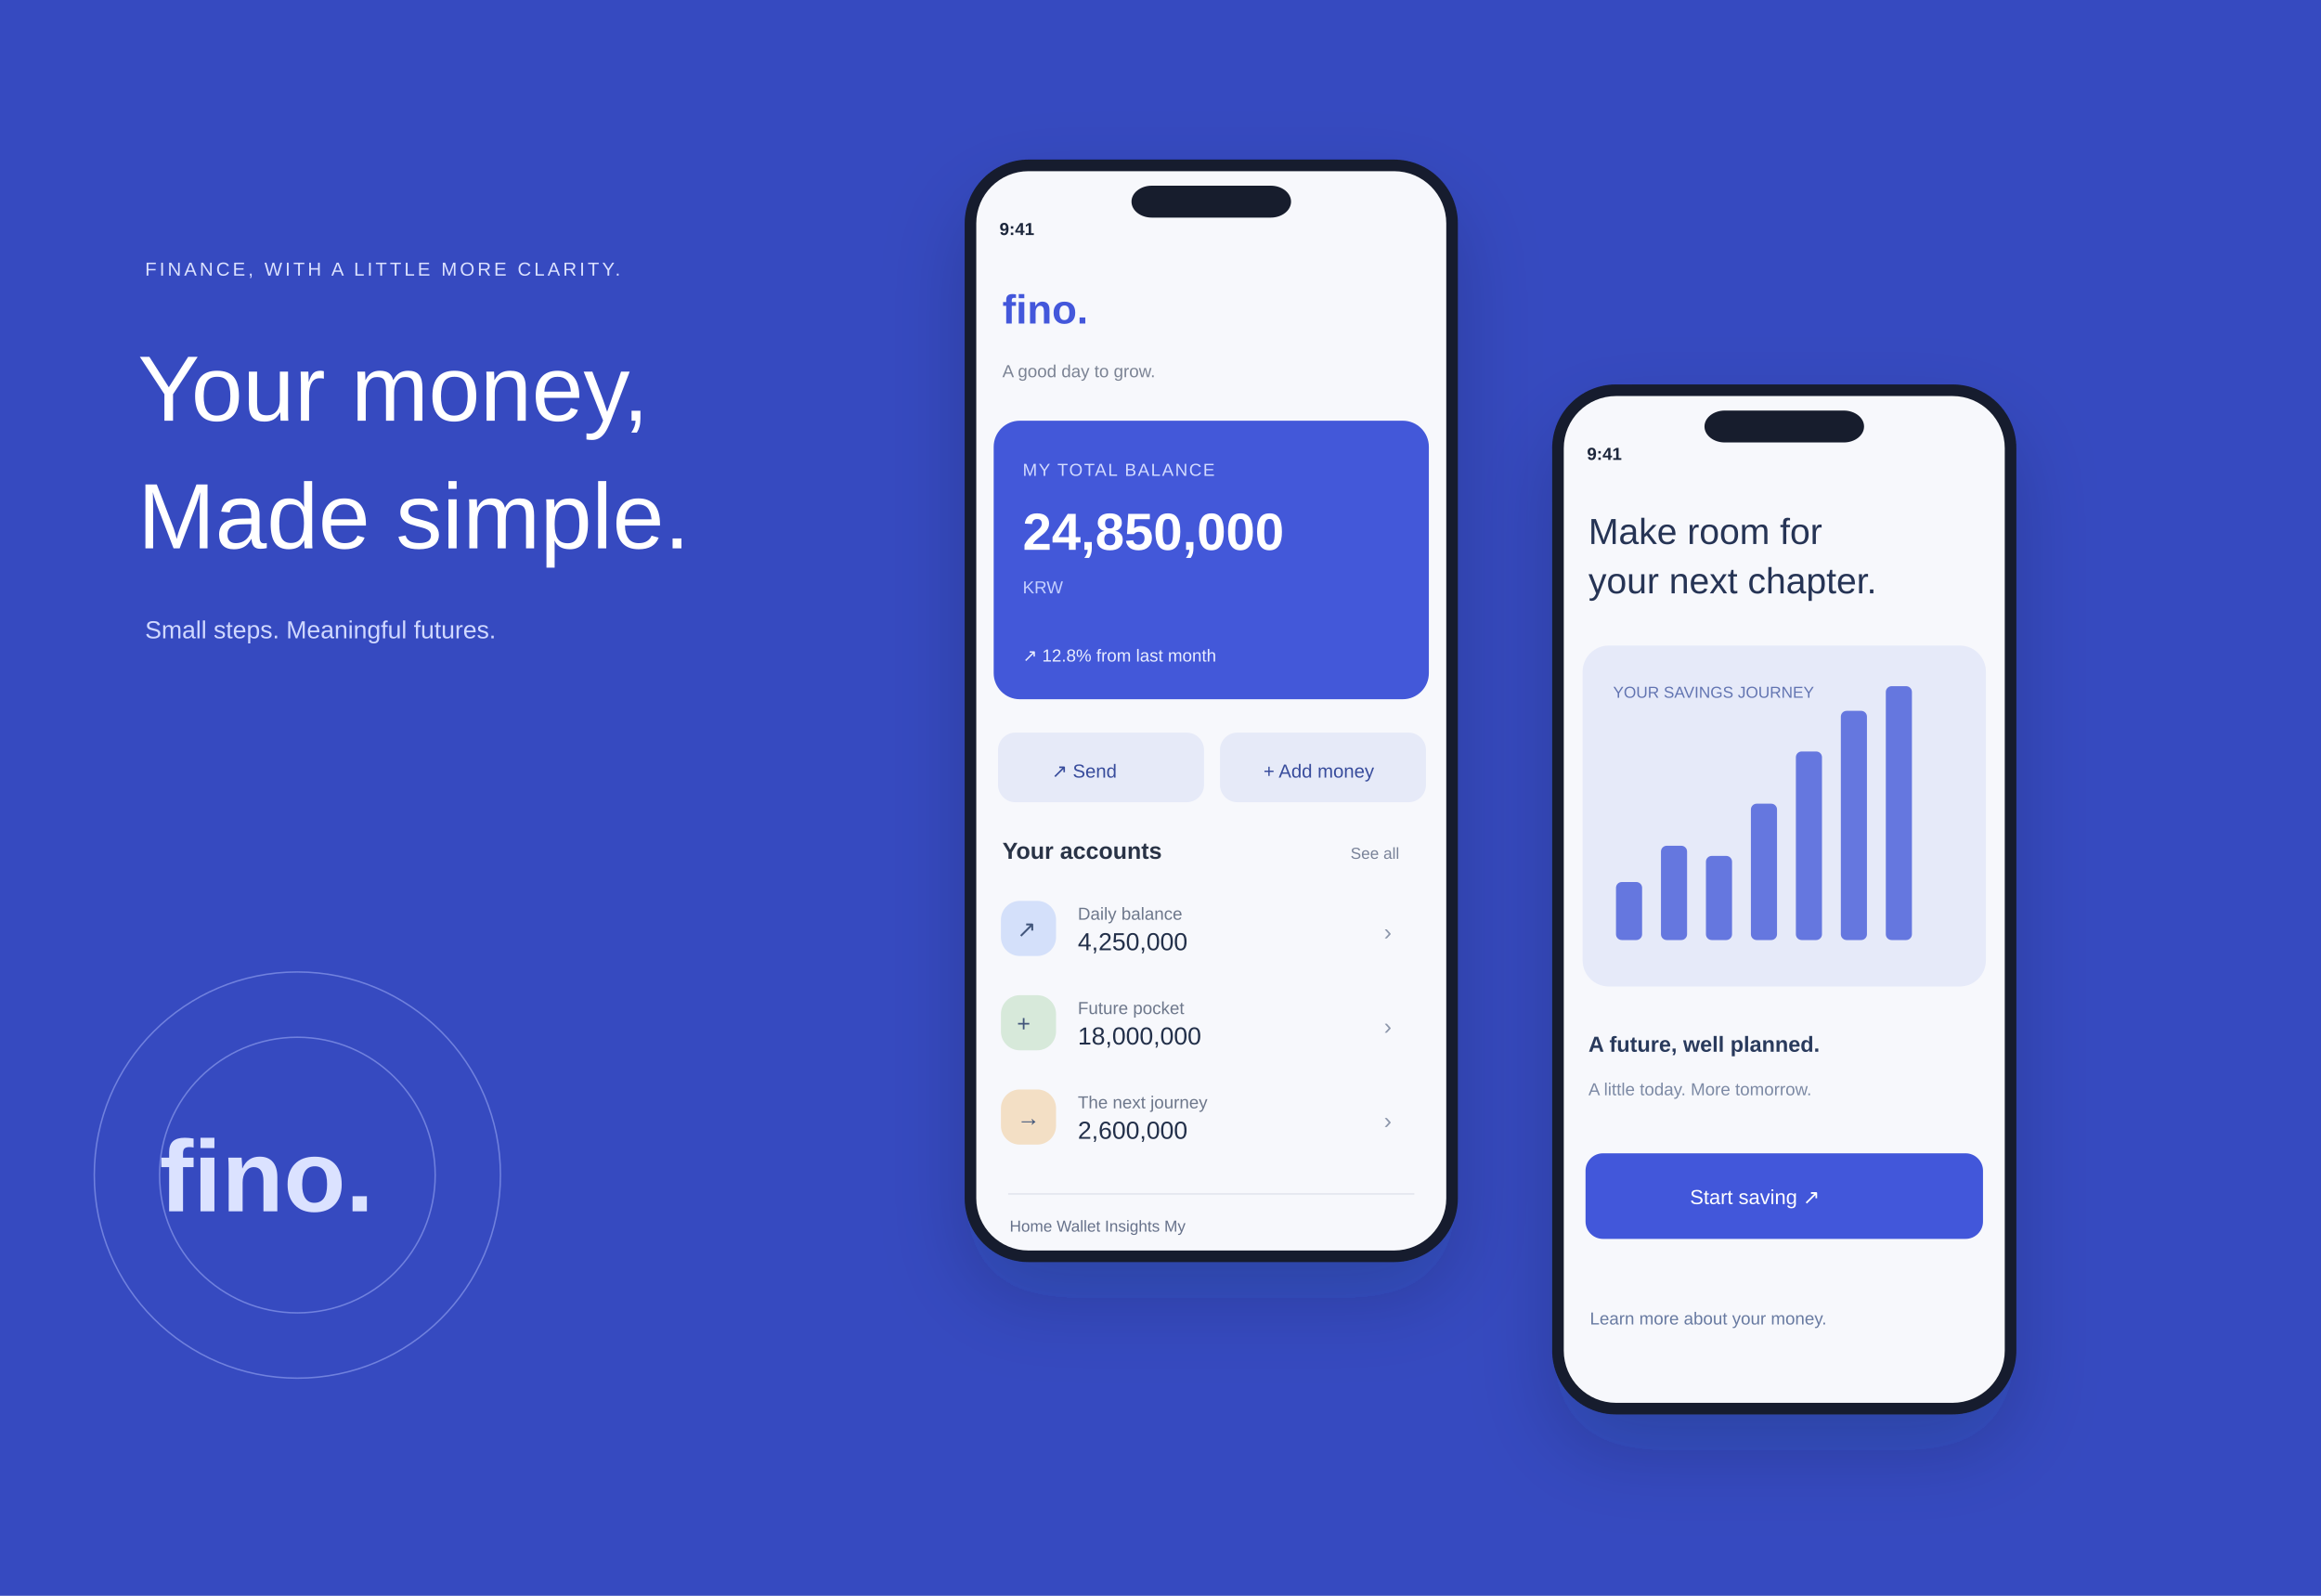
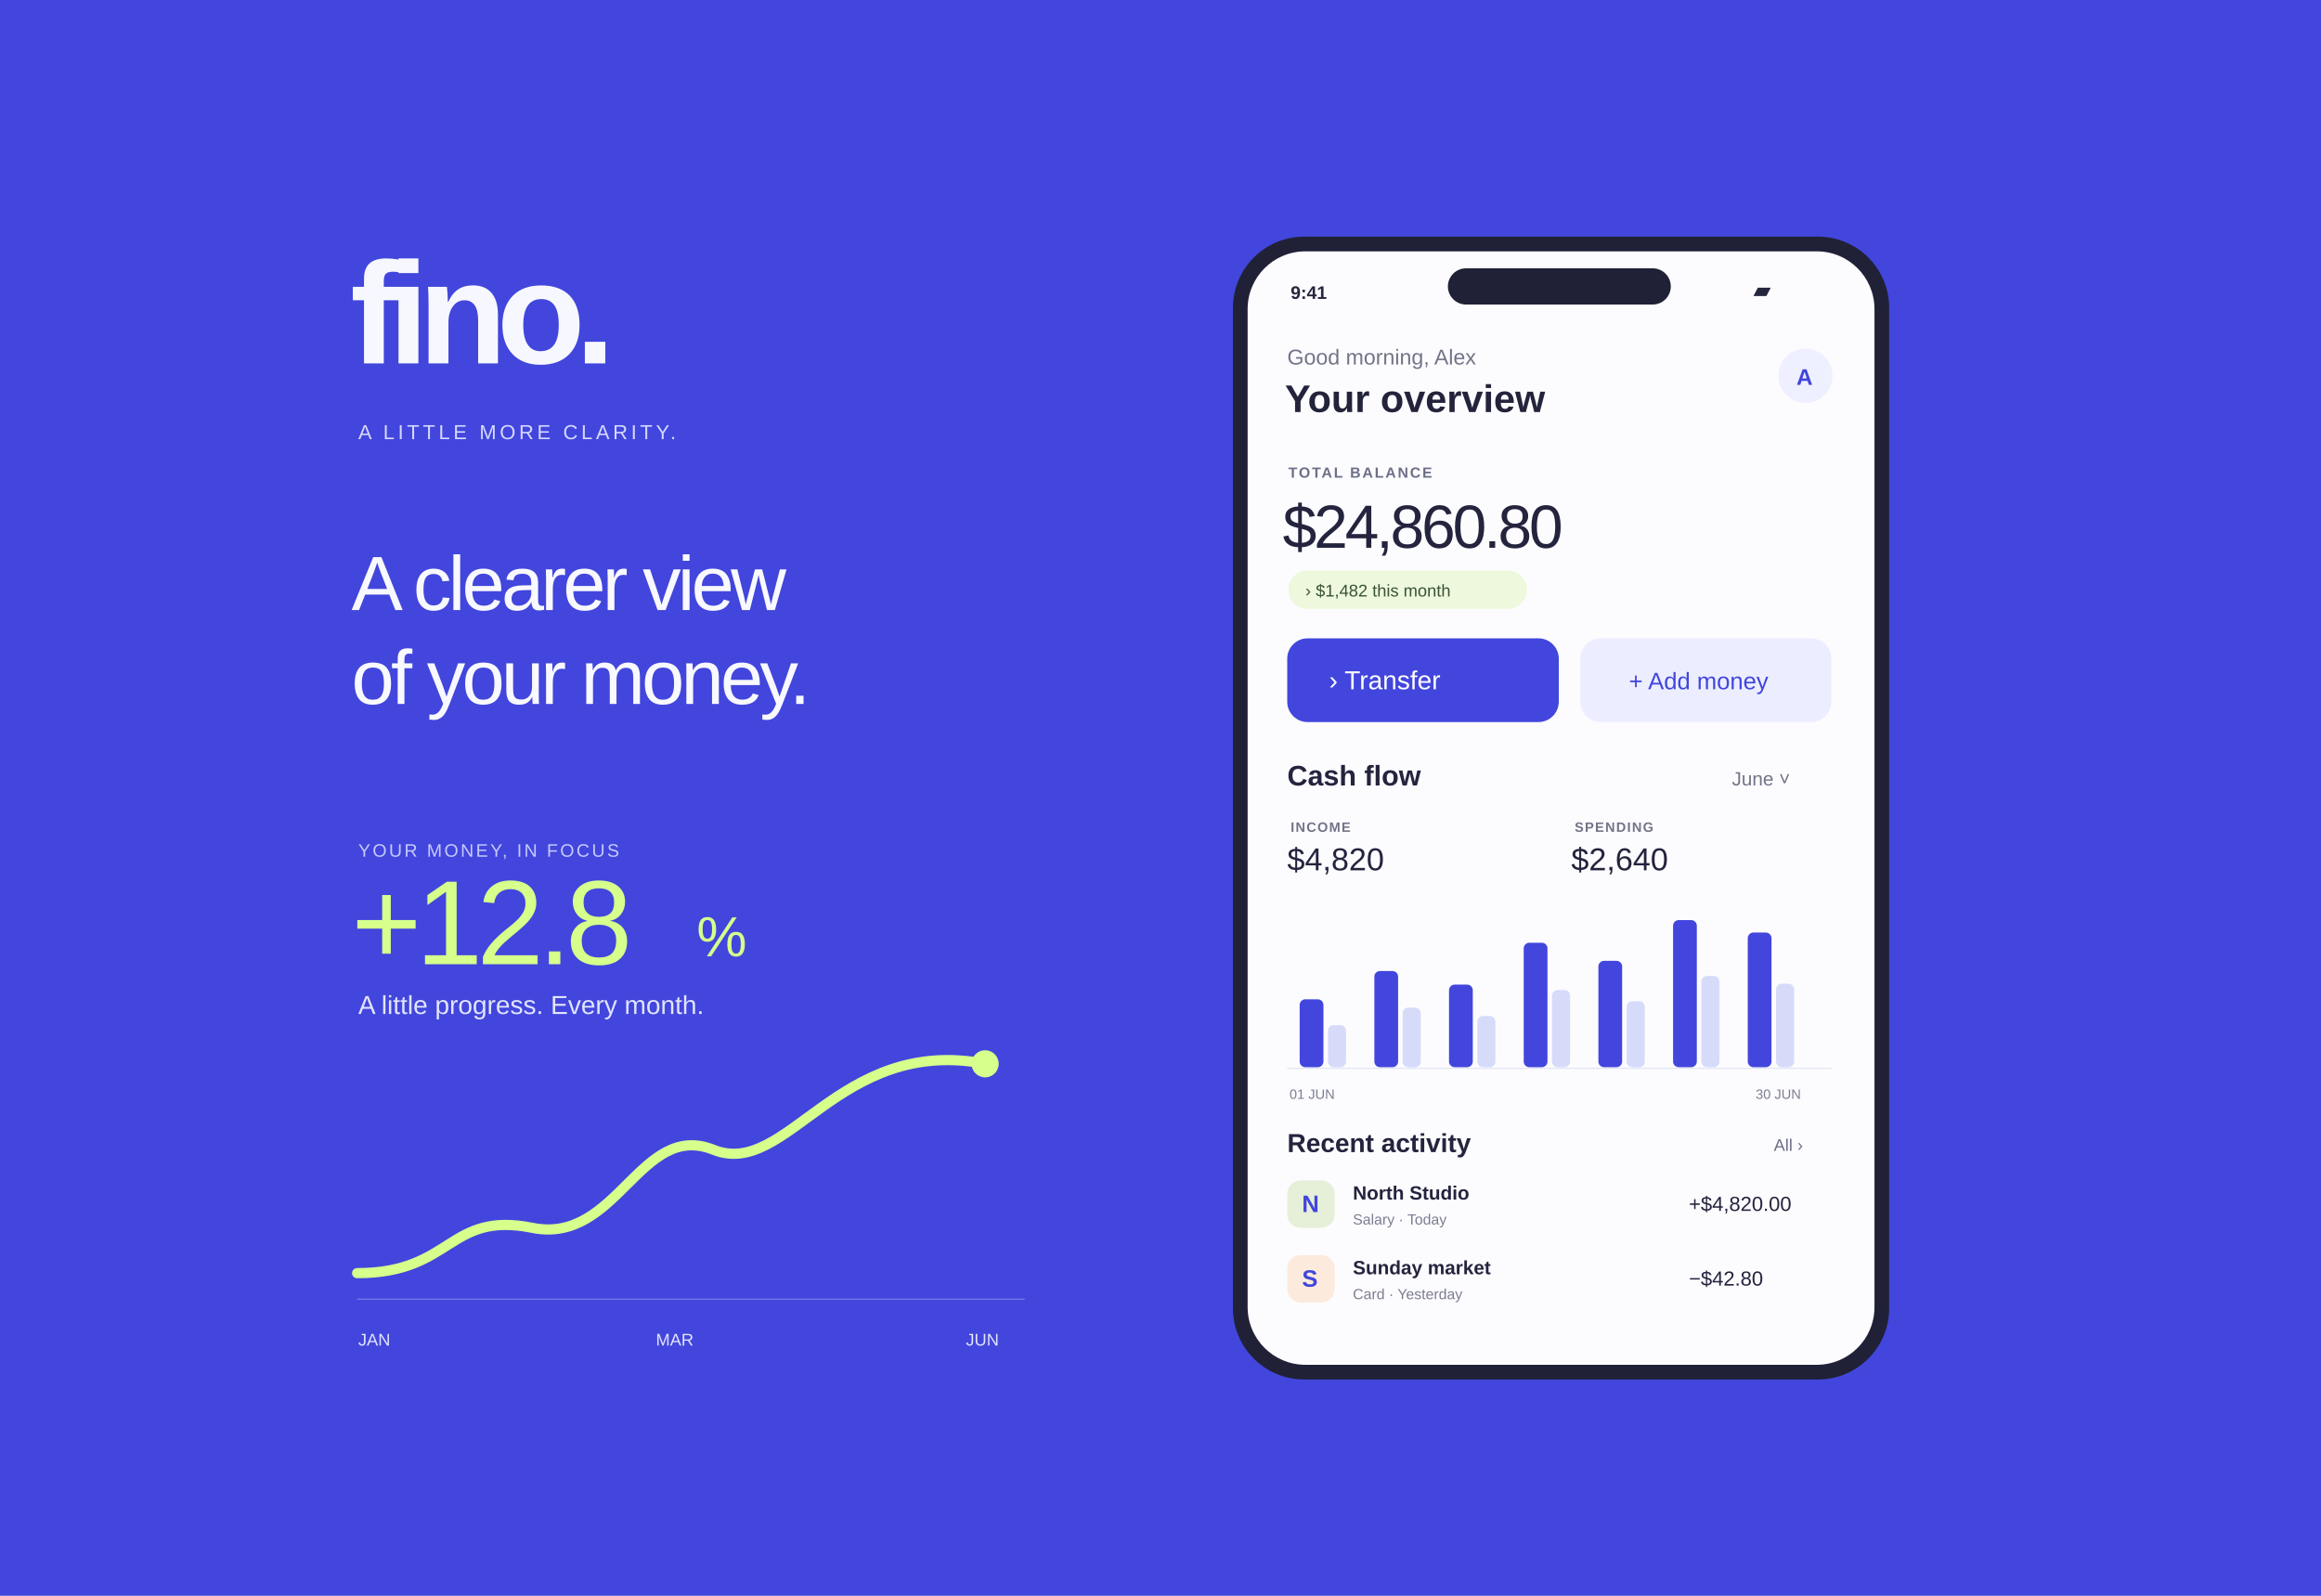
- <svg xmlns="http://www.w3.org/2000/svg" width="1600" height="1100" viewBox="0 0 1600 1100">
-   <defs>
-     <filter id="shadow" x="-40%" y="-40%" width="180%" height="180%">
-       <feDropShadow dx="0" dy="25" stdDeviation="28" flood-color="#17201c" flood-opacity=".18" />
-     </filter>
-     <clipPath id="screen">
-       <rect x="86" y="118" width="1428" height="860" rx="8" />
-     </clipPath>
-   </defs>
-   <rect x="0" y="0" width="1600" height="1100" fill="#364ac0" rx="0" />
-   <text x="100" y="190" font-family="Arial,sans-serif" font-size="13" fill="#dce2ff" font-weight="400" letter-spacing="2">FINANCE, WITH A LITTLE MORE CLARITY.</text>
-   <text x="95" y="290" font-family="Arial,sans-serif" font-size="64" fill="#fff" font-weight="500">Your money,</text>
-   <text x="95" y="378" font-family="Arial,sans-serif" font-size="64" fill="#fff" font-weight="500">Made simple.</text>
-   <text x="100" y="440" font-family="Arial,sans-serif" font-size="17" fill="#d0d8ff" font-weight="400">Small steps. Meaningful futures.</text>
-   <circle cx="205" cy="810" r="140" fill="none" stroke="#7081de" />
-   <circle cx="205" cy="810" r="95" fill="none" stroke="#7081de" />
-   <text x="110" y="835" font-family="Arial,sans-serif" font-size="70" fill="#dbe2ff" font-weight="700">fino.</text>
-   <g filter="url(#shadow)">
-     <rect x="665" y="110" width="340" height="760" fill="#171d2d" rx="44" />
-     <rect x="673" y="118" width="324" height="744" fill="#f7f8fc" rx="36" />
+ <svg xmlns="http://www.w3.org/2000/svg" width="1600" height="1100" viewBox="0 0 1600 1100" role="img" aria-label="fino original concept interface">
+   <defs />
+   <rect x="0" y="0" width="1600" height="1100" rx="0" fill="#4246dc" stroke="none" stroke-width="1" />
+   <g transform="translate(176 121) scale(0.78)">
+     <rect x="0" y="0" width="1600" height="1100" rx="0" fill="#4246dc" stroke="none" stroke-width="1" />
+     <text x="84" y="166" font-family="Arial, sans-serif" font-size="128" fill="#f7f8ff" font-weight="700" letter-spacing="-9">fino.</text>
+     <text x="91" y="233" font-family="Arial, sans-serif" font-size="18" fill="#d6d8ff" font-weight="500" letter-spacing="3">A LITTLE MORE CLARITY.</text>
+     <text x="85" y="384" font-family="Arial, sans-serif" font-size="68" fill="#f8f8ff" font-weight="400" letter-spacing="-3">A clearer view</text>
+     <text x="85" y="467" font-family="Arial, sans-serif" font-size="68" fill="#f8f8ff" font-weight="400" letter-spacing="-3">of your money.</text>
+     <text x="91" y="602" font-family="Arial, sans-serif" font-size="16" fill="#c7caff" font-weight="500" letter-spacing="2">YOUR MONEY, IN FOCUS</text>
+     <text x="85" y="697" font-family="Arial, sans-serif" font-size="106" fill="#d6ff8c" font-weight="500" letter-spacing="-5">+12.8</text>
+     <text x="390" y="690" font-family="Arial, sans-serif" font-size="50" fill="#d6ff8c" font-weight="500">%</text>
+     <text x="91" y="741" font-family="Arial, sans-serif" font-size="23" fill="#e2e4ff" font-weight="400">A little progress. Every month.</text>
+     <path d="M90 970C175 970 170 915 245 930S340 835 405 861S515 760 645 785" fill="none" stroke="#d6ff8c" stroke-width="9" stroke-linecap="round" />
+     <circle cx="645" cy="785" r="12" fill="#d6ff8c" stroke="none" stroke-width="1" />
+     <path d="M90 993H680" fill="none" stroke="#777beb" stroke-width="1" />
+     <text x="91" y="1034" font-family="Arial, sans-serif" font-size="15" fill="#e2e4ff" font-weight="400">JAN</text>
+     <text x="354" y="1034" font-family="Arial, sans-serif" font-size="15" fill="#e2e4ff" font-weight="400">MAR</text>
+     <text x="628" y="1034" font-family="Arial, sans-serif" font-size="15" fill="#e2e4ff" font-weight="400">JUN</text>
+     <rect x="864" y="54" width="580" height="1010" rx="63" fill="#202137" stroke="none" stroke-width="1" />
+     <rect x="877" y="67" width="554" height="984" rx="51" fill="#fcfcff" stroke="none" stroke-width="1" />
+     <rect x="1054" y="82" width="197" height="32" rx="16" fill="#202137" stroke="none" stroke-width="1" />
+     <text x="915" y="109" font-family="Arial, sans-serif" font-size="16" fill="#25253d" font-weight="600">9:41</text>
+     <text x="1324" y="108" font-family="Arial, sans-serif" font-size="20" fill="#25253d" font-weight="400">▰</text>
+     <text x="912" y="167" font-family="Arial, sans-serif" font-size="19" fill="#727487" font-weight="400">Good morning, Alex</text>
+     <text x="910" y="209" font-family="Arial, sans-serif" font-size="34" fill="#23243b" font-weight="600">Your overview</text>
+     <circle cx="1370" cy="177" r="24" fill="#eff0ff" stroke="none" stroke-width="1" />
+     <text x="1362" y="185" font-family="Arial, sans-serif" font-size="20" fill="#4246dc" font-weight="600">A</text>
+     <text x="913" y="267" font-family="Arial, sans-serif" font-size="13" fill="#6c6e87" font-weight="600" letter-spacing="1.5">TOTAL BALANCE</text>
+     <text x="908" y="329" font-family="Arial, sans-serif" font-size="54" fill="#24243e" font-weight="500" letter-spacing="-2.5">$24,860.80</text>
+     <rect x="913" y="349" width="211" height="34" rx="17" fill="#eef8dd" stroke="none" stroke-width="1" />
+     <text x="928" y="372" font-family="Arial, sans-serif" font-size="15" fill="#385333" font-weight="500">›  $1,482 this month</text>
+     <rect x="912" y="409" width="240" height="74" rx="18" fill="#4246dc" stroke="none" stroke-width="1" />
+     <text x="949" y="454" font-family="Arial, sans-serif" font-size="23" fill="#fff" font-weight="500">›  Transfer</text>
+     <rect x="1171" y="409" width="222" height="74" rx="18" fill="#eceeff" stroke="none" stroke-width="1" />
+     <text x="1214" y="454" font-family="Arial, sans-serif" font-size="21" fill="#4246dc" font-weight="500">+  Add money</text>
+     <text x="912" y="539" font-family="Arial, sans-serif" font-size="25" fill="#24243e" font-weight="600">Cash flow</text>
+     <text x="1305" y="539" font-family="Arial, sans-serif" font-size="17" fill="#727487" font-weight="400">June  ˅</text>
+     <text x="915" y="580" font-family="Arial, sans-serif" font-size="12" fill="#727487" font-weight="600" letter-spacing="1">INCOME</text>
+     <text x="912" y="614" font-family="Arial, sans-serif" font-size="28" fill="#24243e" font-weight="500">$4,820</text>
+     <text x="1166" y="580" font-family="Arial, sans-serif" font-size="12" fill="#727487" font-weight="600" letter-spacing="1">SPENDING</text>
+     <text x="1163" y="614" font-family="Arial, sans-serif" font-size="28" fill="#24243e" font-weight="500">$2,640</text>
+     <rect x="923" y="728" width="21" height="60" rx="5" fill="#4246dc" stroke="none" stroke-width="1" />
+     <rect x="948" y="750.8" width="16" height="37.2" rx="5" fill="#d7dbfa" stroke="none" stroke-width="1" />
+     <rect x="989" y="703" width="21" height="85" rx="5" fill="#4246dc" stroke="none" stroke-width="1" />
+     <rect x="1014" y="735.3" width="16" height="52.7" rx="5" fill="#d7dbfa" stroke="none" stroke-width="1" />
+     <rect x="1055" y="715" width="21" height="73" rx="5" fill="#4246dc" stroke="none" stroke-width="1" />
+     <rect x="1080" y="742.74" width="16" height="45.26" rx="5" fill="#d7dbfa" stroke="none" stroke-width="1" />
+     <rect x="1121" y="678" width="21" height="110" rx="5" fill="#4246dc" stroke="none" stroke-width="1" />
+     <rect x="1146" y="719.8" width="16" height="68.2" rx="5" fill="#d7dbfa" stroke="none" stroke-width="1" />
+     <rect x="1187" y="694" width="21" height="94" rx="5" fill="#4246dc" stroke="none" stroke-width="1" />
+     <rect x="1212" y="729.72" width="16" height="58.28" rx="5" fill="#d7dbfa" stroke="none" stroke-width="1" />
+     <rect x="1253" y="658" width="21" height="130" rx="5" fill="#4246dc" stroke="none" stroke-width="1" />
+     <rect x="1278" y="707.4" width="16" height="80.6" rx="5" fill="#d7dbfa" stroke="none" stroke-width="1" />
+     <rect x="1319" y="669" width="21" height="119" rx="5" fill="#4246dc" stroke="none" stroke-width="1" />
+     <rect x="1344" y="714.22" width="16" height="73.78" rx="5" fill="#d7dbfa" stroke="none" stroke-width="1" />
+     <path d="M912 789H1393" fill="none" stroke="#e1e3f2" stroke-width="1" />
+     <text x="914" y="816" font-family="Arial, sans-serif" font-size="12" fill="#7b7d90" font-weight="400">01 JUN</text>
+     <text x="1326" y="816" font-family="Arial, sans-serif" font-size="12" fill="#7b7d90" font-weight="400">30 JUN</text>
+     <text x="912" y="863" font-family="Arial, sans-serif" font-size="23" fill="#24243e" font-weight="600">Recent activity</text>
+     <text x="1342" y="862" font-family="Arial, sans-serif" font-size="15" fill="#6c6e87" font-weight="400">All  ›</text>
+     <rect x="912" y="888" width="42" height="42" rx="12" fill="#e6efd8" stroke="none" stroke-width="1" />
+     <text x="925" y="916" font-family="Arial, sans-serif" font-size="21" fill="#4246dc" font-weight="600">N</text>
+     <text x="970" y="905" font-family="Arial, sans-serif" font-size="17" fill="#24243e" font-weight="600">North Studio</text>
+     <text x="970" y="927" font-family="Arial, sans-serif" font-size="13" fill="#7b7d90" font-weight="400">Salary · Today</text>
+     <text x="1267" y="915" font-family="Arial, sans-serif" font-size="18" fill="#24243e" font-weight="500">+$4,820.00</text>
+     <rect x="912" y="954" width="42" height="42" rx="12" fill="#fcebdd" stroke="none" stroke-width="1" />
+     <text x="925" y="982" font-family="Arial, sans-serif" font-size="21" fill="#4246dc" font-weight="600">S</text>
+     <text x="970" y="971" font-family="Arial, sans-serif" font-size="17" fill="#24243e" font-weight="600">Sunday market</text>
+     <text x="970" y="993" font-family="Arial, sans-serif" font-size="13" fill="#7b7d90" font-weight="400">Card · Yesterday</text>
+     <text x="1267" y="981" font-family="Arial, sans-serif" font-size="18" fill="#24243e" font-weight="500">−$42.80</text>
  </g>
-   <rect x="780.0" y="128" width="110" height="22" fill="#171d2d" rx="14" />
-   <text x="689" y="162" font-family="Arial,sans-serif" font-size="12" fill="#1c263b" font-weight="600">9:41</text>
-   <text x="691" y="223" font-family="Arial,sans-serif" font-size="28" fill="#4357db" font-weight="700">fino.</text>
-   <text x="691" y="260" font-family="Arial,sans-serif" font-size="12" fill="#7b8394" font-weight="400">A good day to grow.</text>
-   <rect x="685" y="290" width="300" height="192" fill="#4358d9" rx="18" />
-   <text x="705" y="328" font-family="Arial,sans-serif" font-size="12" fill="#d4dcff" font-weight="400" letter-spacing="1">MY TOTAL BALANCE</text>
-   <text x="705" y="379" font-family="Arial,sans-serif" font-size="36" fill="#fff" font-weight="600">24,850,000</text>
-   <text x="705" y="409" font-family="Arial,sans-serif" font-size="12" fill="#c5d0ff" font-weight="400">KRW</text>
-   <text x="705" y="456" font-family="Arial,sans-serif" font-size="12" fill="#e8edff" font-weight="400">↗︎  12.8% from last month</text>
-   <rect x="688" y="505" width="142" height="48" fill="#e6eaf8" rx="12" />
-   <rect x="841" y="505" width="142" height="48" fill="#e6eaf8" rx="12" />
-   <text x="725" y="536" font-family="Arial,sans-serif" font-size="13" fill="#384c9c" font-weight="400">↗︎  Send</text>
-   <text x="871" y="536" font-family="Arial,sans-serif" font-size="13" fill="#384c9c" font-weight="400">+  Add money</text>
-   <text x="691" y="592" font-family="Arial,sans-serif" font-size="16" fill="#293346" font-weight="600">Your accounts</text>
-   <text x="931" y="592" font-family="Arial,sans-serif" font-size="11" fill="#798298" font-weight="400">See all</text>
-   <rect x="690" y="621" width="38" height="38" fill="#d4e0fa" rx="13" />
-   <text x="701" y="646" font-family="Arial,sans-serif" font-size="16" fill="#42567b" font-weight="400">↗︎</text>
-   <text x="743" y="634" font-family="Arial,sans-serif" font-size="12" fill="#6d778b" font-weight="400">Daily balance</text>
-   <text x="743" y="655" font-family="Arial,sans-serif" font-size="17" fill="#23304a" font-weight="500">4,250,000</text>
-   <text x="954" y="648" font-family="Arial,sans-serif" font-size="16" fill="#8c96aa" font-weight="400">›</text>
-   <rect x="690" y="686" width="38" height="38" fill="#d7e9da" rx="13" />
-   <text x="701" y="711" font-family="Arial,sans-serif" font-size="16" fill="#42567b" font-weight="400">+</text>
-   <text x="743" y="699" font-family="Arial,sans-serif" font-size="12" fill="#6d778b" font-weight="400">Future pocket</text>
-   <text x="743" y="720" font-family="Arial,sans-serif" font-size="17" fill="#23304a" font-weight="500">18,000,000</text>
-   <text x="954" y="713" font-family="Arial,sans-serif" font-size="16" fill="#8c96aa" font-weight="400">›</text>
-   <rect x="690" y="751" width="38" height="38" fill="#f3dfc5" rx="13" />
-   <text x="701" y="776" font-family="Arial,sans-serif" font-size="16" fill="#42567b" font-weight="400">→</text>
-   <text x="743" y="764" font-family="Arial,sans-serif" font-size="12" fill="#6d778b" font-weight="400">The next journey</text>
-   <text x="743" y="785" font-family="Arial,sans-serif" font-size="17" fill="#23304a" font-weight="500">2,600,000</text>
-   <text x="954" y="778" font-family="Arial,sans-serif" font-size="16" fill="#8c96aa" font-weight="400">›</text>
-   <path d="M695 823L975 823" stroke="#e1e4ed" stroke-width="1" fill="none" />
-   <text x="696" y="849" font-family="Arial,sans-serif" font-size="11" fill="#66718a" font-weight="400">Home         Wallet         Insights         My</text>
-   <g filter="url(#shadow)">
-     <rect x="1070" y="265" width="320" height="710" fill="#171d2d" rx="44" />
-     <rect x="1078" y="273" width="304" height="694" fill="#f7f8fc" rx="36" />
-   </g>
-   <rect x="1175.0" y="283" width="110" height="22" fill="#171d2d" rx="14" />
-   <text x="1094" y="317" font-family="Arial,sans-serif" font-size="12" fill="#1c263b" font-weight="600">9:41</text>
-   <text x="1095" y="375" font-family="Arial,sans-serif" font-size="25" fill="#263455" font-weight="500">Make room for</text>
-   <text x="1095" y="409" font-family="Arial,sans-serif" font-size="25" fill="#263455" font-weight="500">your next chapter.</text>
-   <rect x="1091" y="445" width="278" height="235" fill="#e6eaf9" rx="18" />
-   <text x="1112" y="481" font-family="Arial,sans-serif" font-size="11" fill="#6274b1" font-weight="400">YOUR SAVINGS JOURNEY</text>
-   <rect x="1114" y="608" width="18" height="40" fill="#6577df" rx="4" />
-   <rect x="1145" y="583" width="18" height="65" fill="#6577df" rx="4" />
-   <rect x="1176" y="590" width="18" height="58" fill="#6577df" rx="4" />
-   <rect x="1207" y="554" width="18" height="94" fill="#6577df" rx="4" />
-   <rect x="1238" y="518" width="18" height="130" fill="#6577df" rx="4" />
-   <rect x="1269" y="490" width="18" height="158" fill="#6577df" rx="4" />
-   <rect x="1300" y="473" width="18" height="175" fill="#6577df" rx="4" />
-   <text x="1095" y="725" font-family="Arial,sans-serif" font-size="15" fill="#293a5c" font-weight="600">A future, well planned.</text>
-   <text x="1095" y="755" font-family="Arial,sans-serif" font-size="12" fill="#7c89a4" font-weight="400">A little today. More tomorrow.</text>
-   <rect x="1093" y="795" width="274" height="59" fill="#4257da" rx="12" />
-   <text x="1165" y="830" font-family="Arial,sans-serif" font-size="14" fill="#fff" font-weight="400">Start saving  ↗︎</text>
-   <text x="1096" y="913" font-family="Arial,sans-serif" font-size="12" fill="#687aa1" font-weight="400">Learn more about your money.</text>
</svg>
